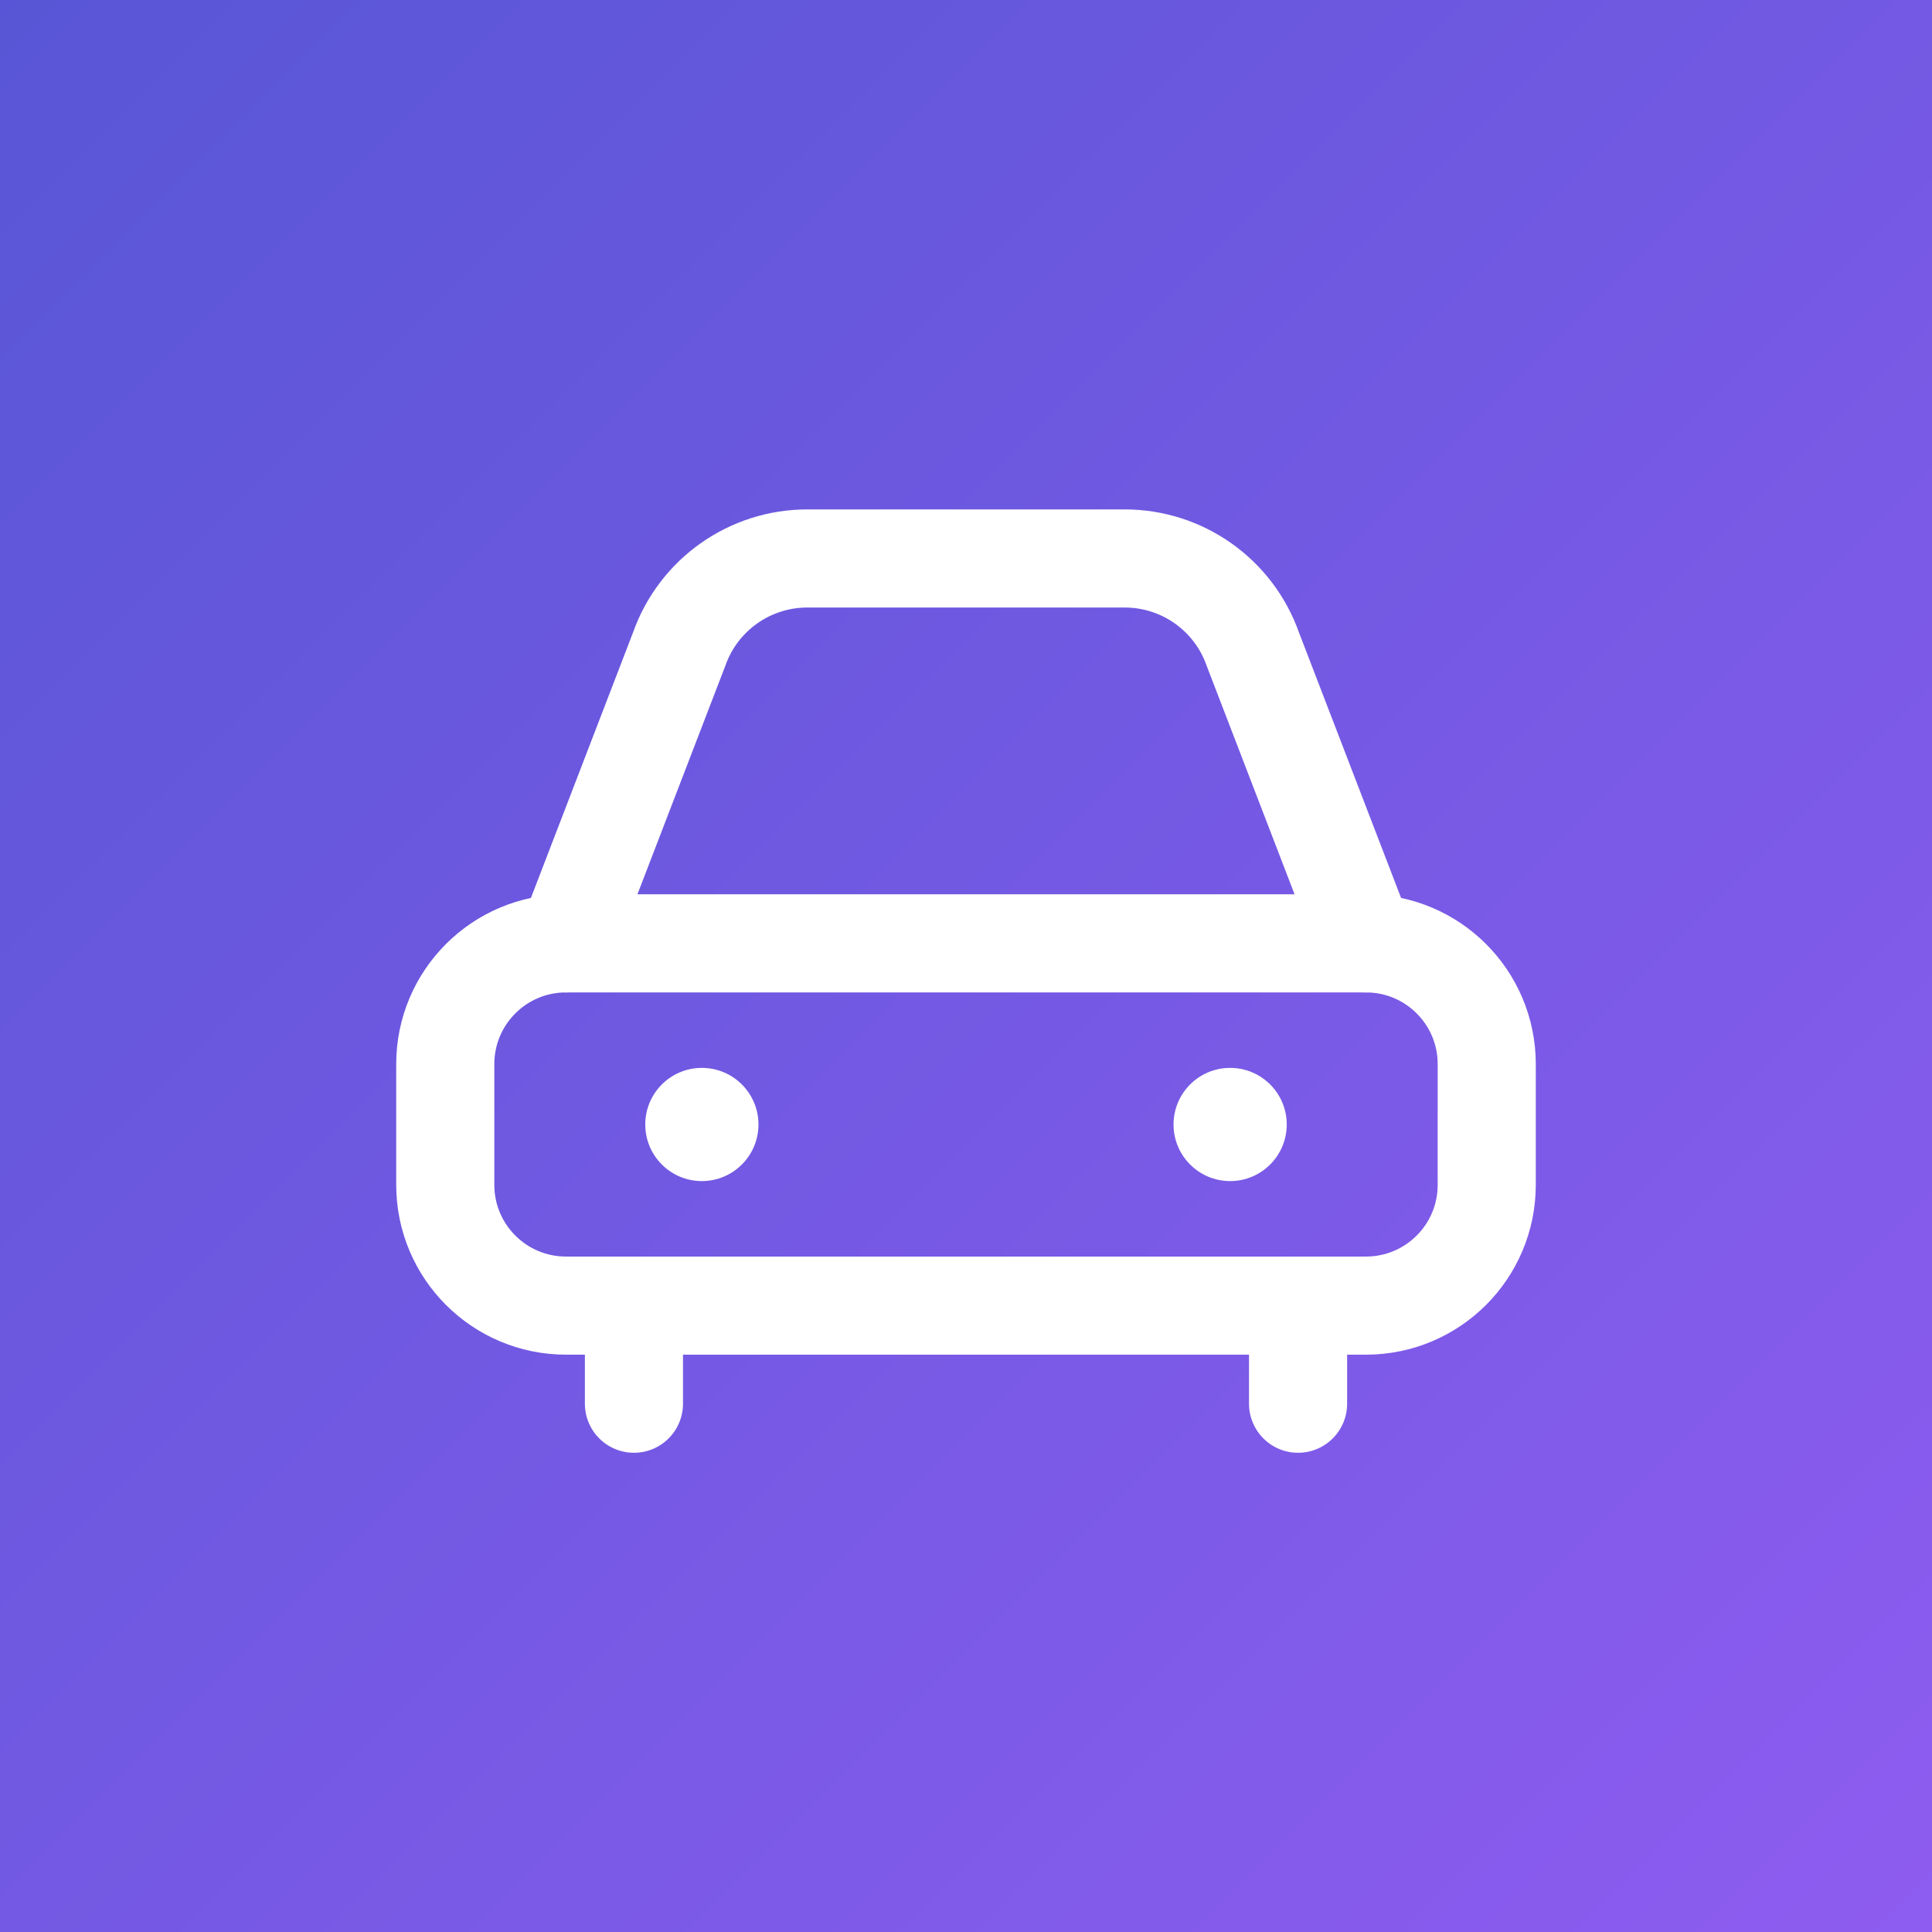
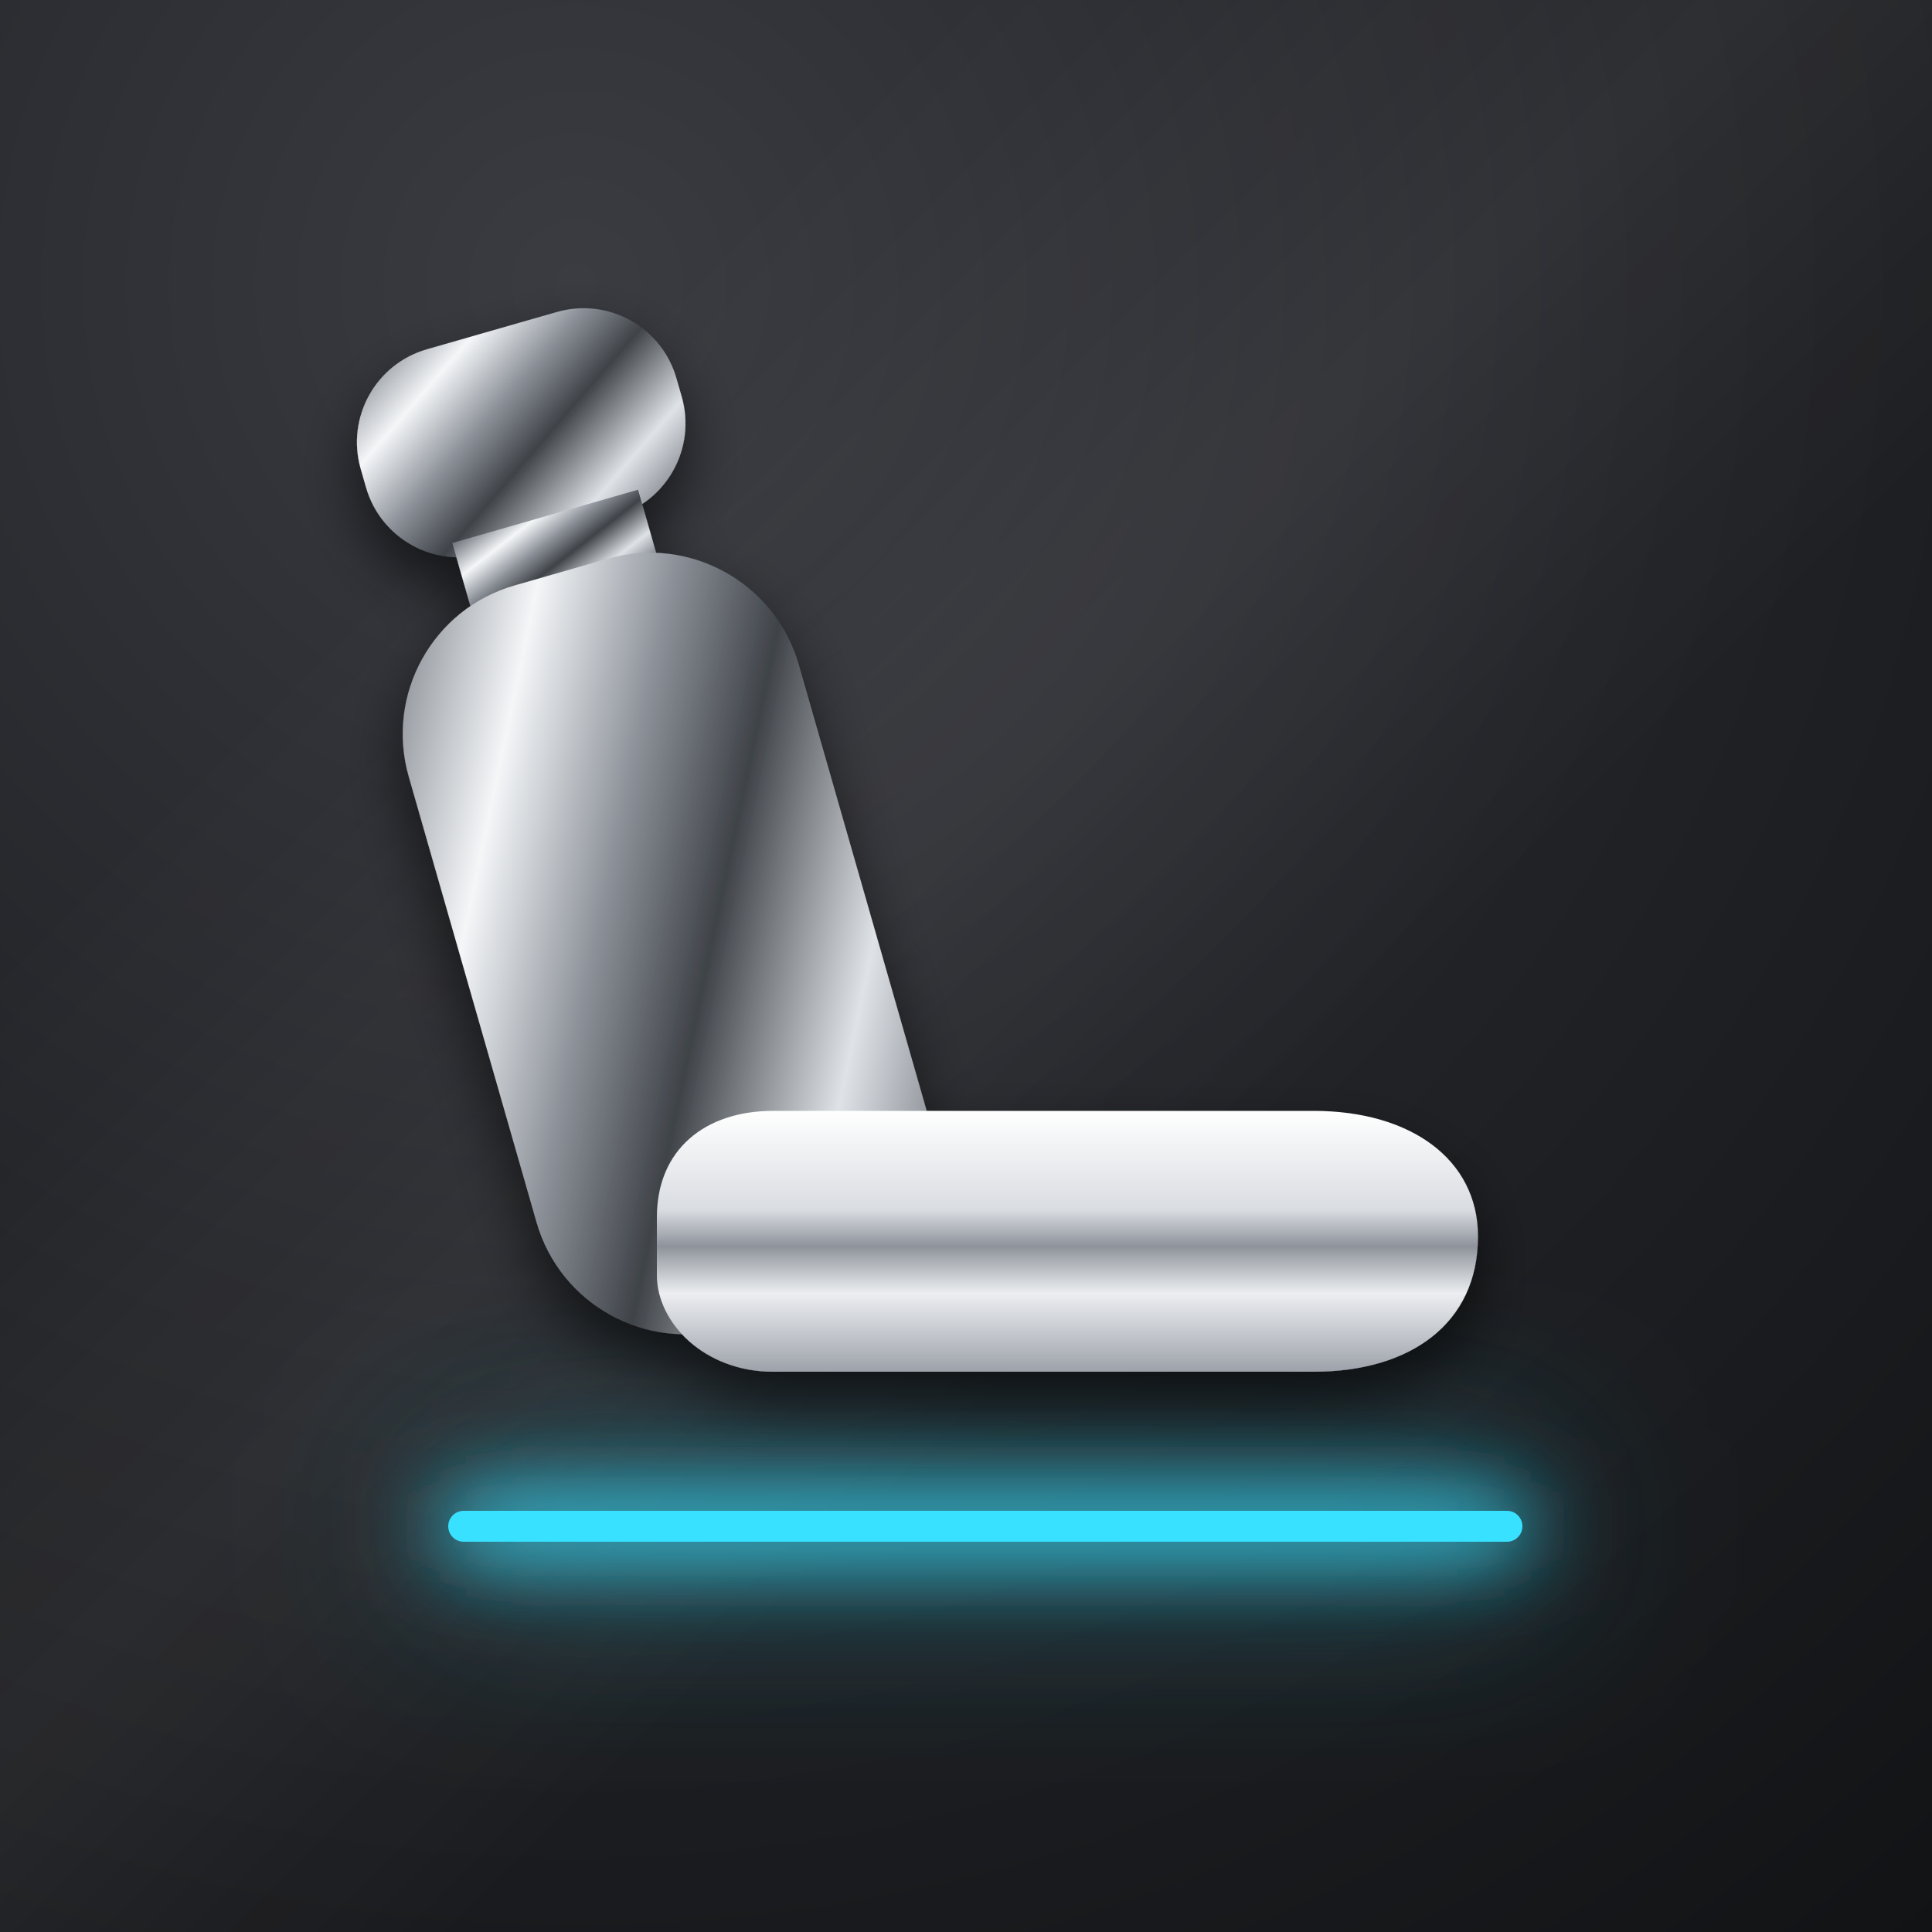
- <svg xmlns="http://www.w3.org/2000/svg" viewBox="0 0 512 512">
+ <svg xmlns="http://www.w3.org/2000/svg" viewBox="0 0 100 100">
  <defs>
-     <linearGradient id="g" x1="0" y1="0" x2="1" y2="1">
-       <stop offset="0" stop-color="#5856d6" />
-       <stop offset="1" stop-color="#8e5cf0" />
+     <radialGradient id="bg" cx="30%" cy="15%" r="110%">
+       <stop offset="0" stop-color="#3a3c42" />
+       <stop offset=".5" stop-color="#222327" />
+       <stop offset="1" stop-color="#121315" />
+     </radialGradient>
+     <linearGradient id="sheen" x1="0" y1="0" x2="1" y2="1">
+       <stop offset=".25" stop-color="#fff" stop-opacity="0" />
+       <stop offset=".45" stop-color="#fff" stop-opacity=".06" />
+       <stop offset=".62" stop-color="#fff" stop-opacity="0" />
    </linearGradient>
+     <linearGradient id="chrome" x1="0" y1="0" x2="1" y2="1">
+       <stop offset="0" stop-color="#6f747c" />
+       <stop offset=".22" stop-color="#f4f6f8" />
+       <stop offset=".4" stop-color="#8d929a" />
+       <stop offset=".56" stop-color="#3f4348" />
+       <stop offset=".78" stop-color="#dfe3e8" />
+       <stop offset="1" stop-color="#5d6168" />
+     </linearGradient>
+     <linearGradient id="chromeV" x1="0" y1="0" x2="0" y2="1">
+       <stop offset="0" stop-color="#ffffff" />
+       <stop offset=".38" stop-color="#d9dce1" />
+       <stop offset=".52" stop-color="#8e939b" />
+       <stop offset=".7" stop-color="#eceef1" />
+       <stop offset="1" stop-color="#9da2aa" />
+     </linearGradient>
+     <filter id="soft" filterUnits="userSpaceOnUse" x="0" y="0" width="100" height="100">
+       <feGaussianBlur stdDeviation="5" />
+     </filter>
+     <filter id="led" filterUnits="userSpaceOnUse" x="0" y="0" width="100" height="100">
+       <feGaussianBlur stdDeviation="2.2" result="b" />
+       <feMerge>
+         <feMergeNode in="b" />
+         <feMergeNode in="b" />
+         <feMergeNode in="SourceGraphic" />
+       </feMerge>
+     </filter>
+     <filter id="drop" x="-20%" y="-20%" width="140%" height="140%">
+       <feDropShadow dx="0" dy="1.5" stdDeviation="1.5" flood-color="#000" flood-opacity=".6" />
+     </filter>
  </defs>
-   <rect width="512" height="512" fill="url(#g)" />
-   <g fill="none" stroke="#fff" stroke-width="26" stroke-linecap="round" stroke-linejoin="round">
-     <path d="M150 250l30-78a36 36 0 0 1 34-24h84a36 36 0 0 1 34 24l30 78" />
-     <rect x="118" y="250" width="276" height="96" rx="32" />
-     <path d="M168 346v26M344 346v26" />
+   <rect width="100" height="100" fill="url(#bg)" />
+   <rect width="100" height="100" fill="url(#sheen)" />
+   <path d="M24 79 L78 79" stroke="#38e1ff" stroke-width="3" stroke-linecap="round" opacity=".7" filter="url(#soft)" />
+   <g filter="url(#drop)">
+     <g transform="rotate(-16 40 66)">
+       <rect x="31" y="15" width="17" height="11" rx="5" fill="url(#chrome)" />
+       <rect x="34.5" y="25" width="10" height="4" fill="url(#chrome)" />
+       <rect x="29" y="28" width="21" height="40" rx="8" fill="url(#chrome)" />
+     </g>
+     <path d="M34 63 C34 59.5 36.5 57.5 40 57.5 L68 57.5 C73 57.5 76.5 60 76.5 64 C76.5 68.5 73 71 68 71 L40 71 C36.5 71 34 68.5 34 66 Z" fill="url(#chromeV)" />
  </g>
-   <circle cx="186" cy="298" r="15" fill="#fff" />
-   <circle cx="326" cy="298" r="15" fill="#fff" />
+   <path d="M24 79 L78 79" stroke="#38e1ff" stroke-width="1.6" stroke-linecap="round" filter="url(#led)" />
</svg>
